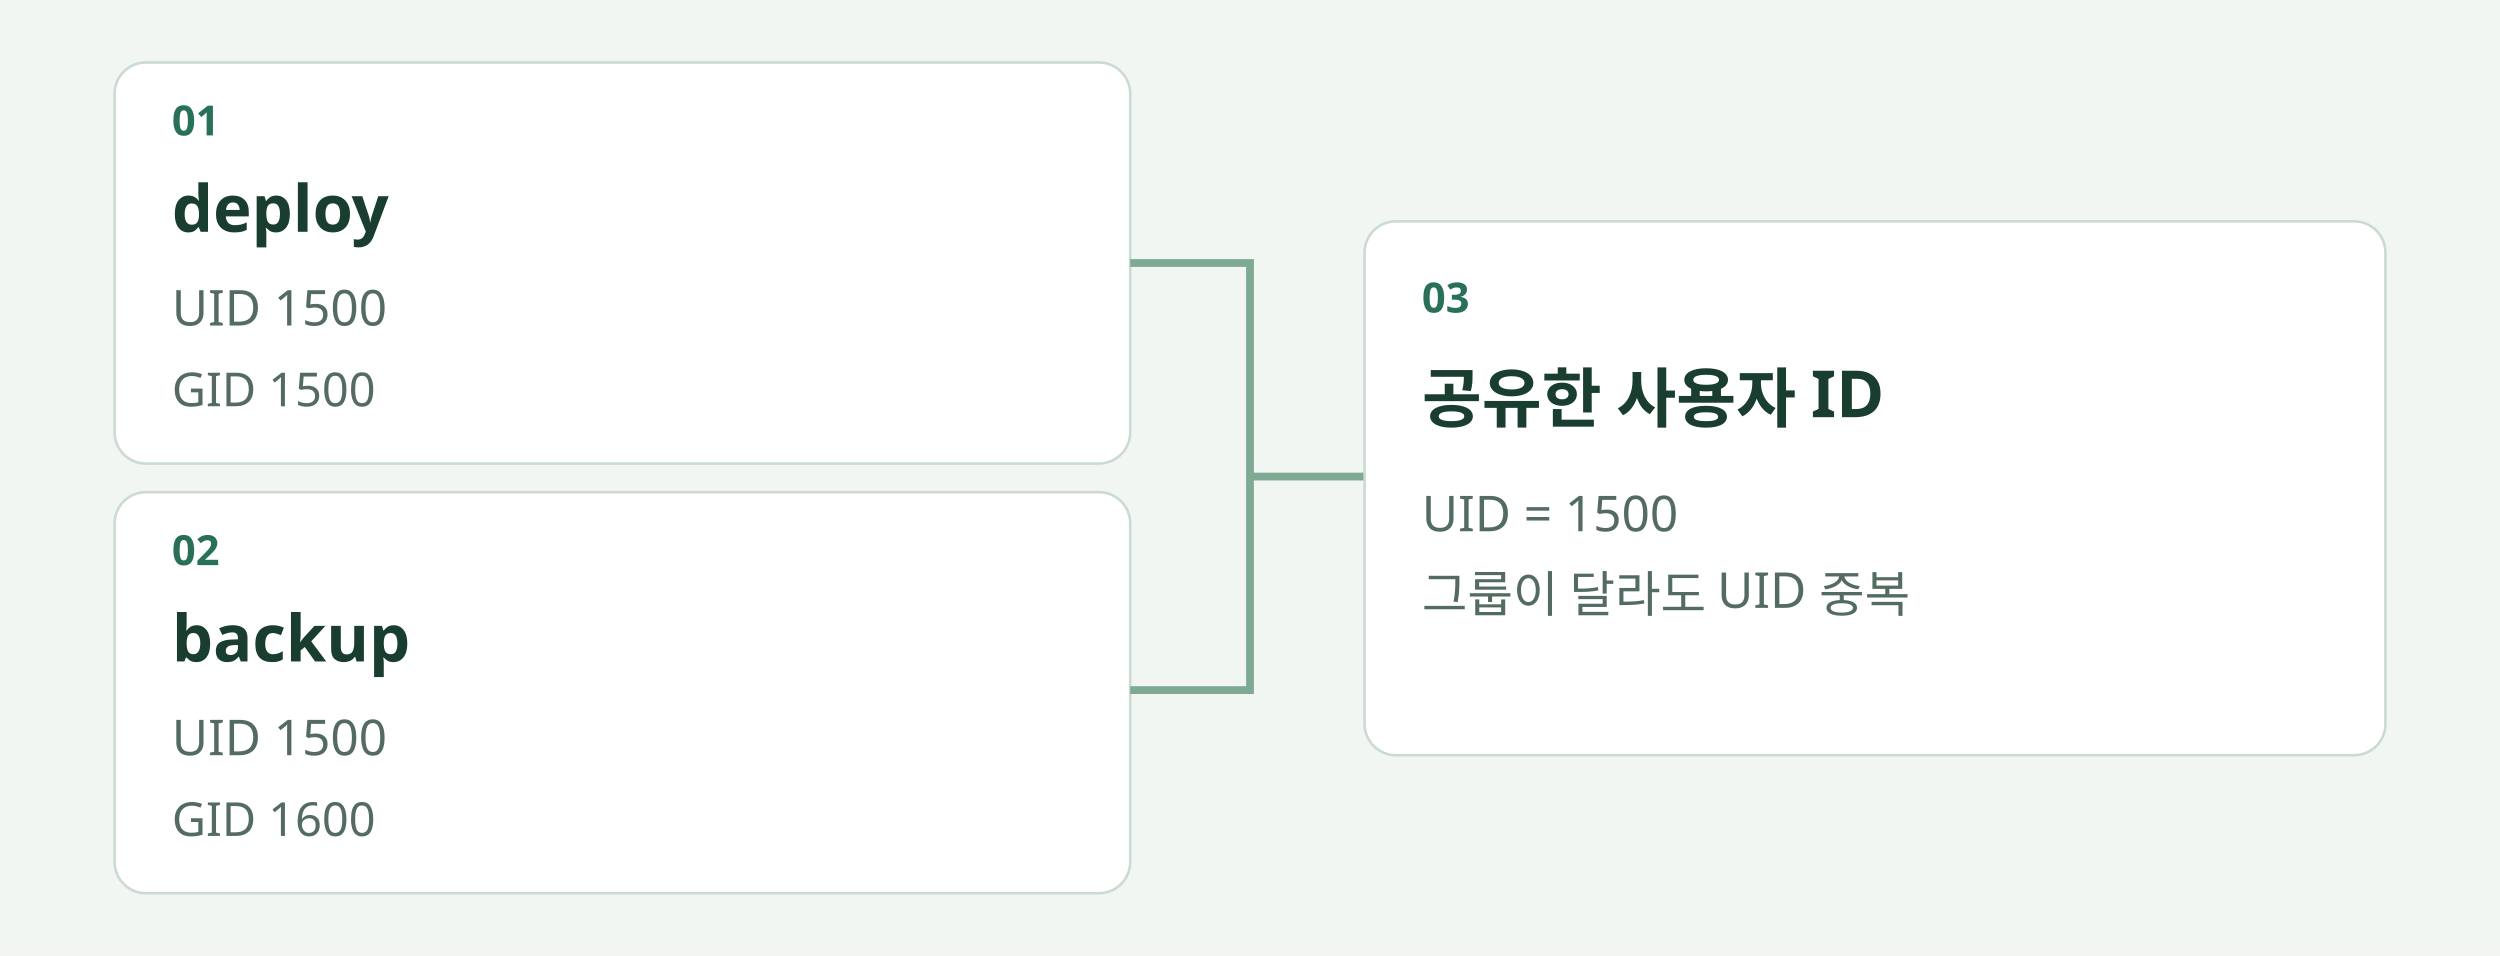
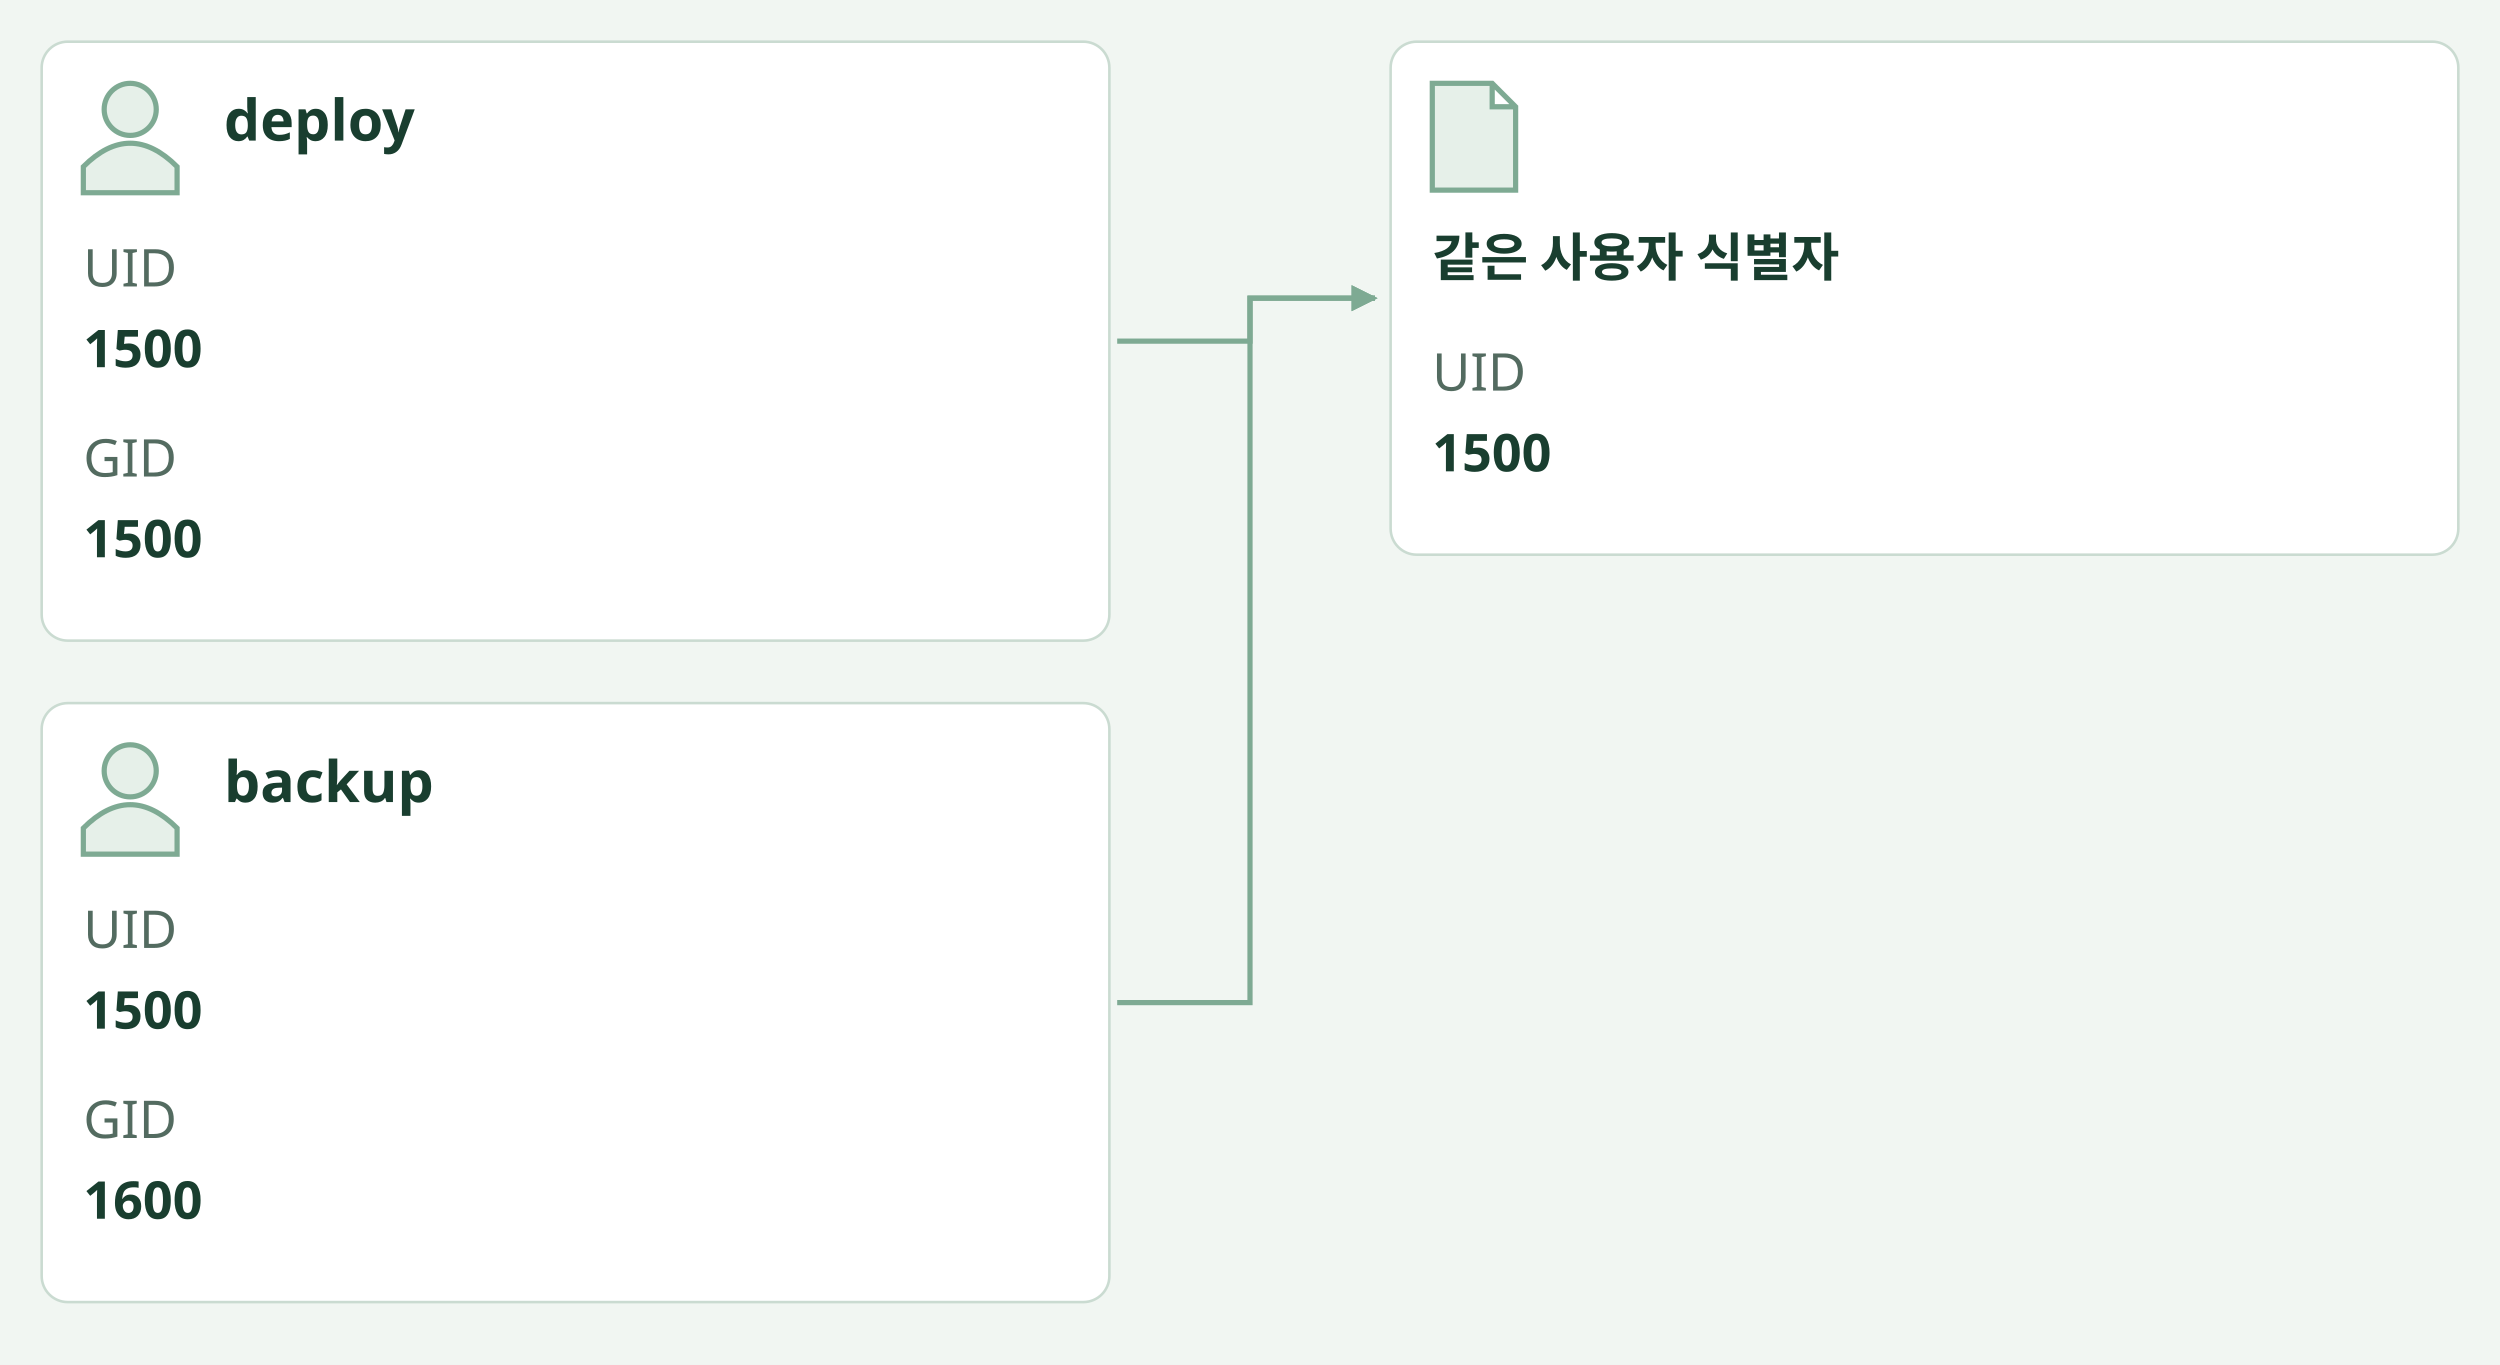
- <svg xmlns="http://www.w3.org/2000/svg" width="960" height="367" viewBox="0 117 960 367" data-diagram-kind="merge" role="img" aria-labelledby="title desc">
+ <svg xmlns="http://www.w3.org/2000/svg" width="960" height="524" viewBox="0 0 960 524" data-diagram-kind="merge" data-explanation="structured" role="img" aria-labelledby="title desc">
  <defs>
-     <marker id="arrow" viewBox="0 0 10 10" refX="9" refY="5" markerWidth="6" markerHeight="6" orient="auto-start-reverse">
+     <marker id="arrow" viewBox="0 0 10 10" refX="9" refY="5" markerWidth="5" markerHeight="5" orient="auto-start-reverse">
      <path d="M0 0L10 5L0 10Z" fill="#7eaa93" />
    </marker>
  </defs>
-   <rect y="117" width="960" height="367" fill="#f1f6f2" />
+   <rect width="960" height="524" fill="#f1f6f2" />
  <g font-family="'Malgun Gothic','Noto Sans KR',sans-serif">
-     <rect x="44" y="141" width="390" height="154" rx="12" fill="#fff" stroke="#cadbd1" />
-     <text x="66" y="169" font-size="16" fill="#287056" font-weight="700" text-anchor="start">01</text>
-     <text x="66" y="206" font-size="25" fill="#193e2f" font-weight="700" text-anchor="start">deploy</text>
-     <text x="66" y="242" font-size="19" fill="#536b60" font-weight="400" text-anchor="start">UID 1500</text>
-     <text x="66" y="273" font-size="18" fill="#536b60" font-weight="400" text-anchor="start">GID 1500</text>
-     <rect x="44" y="306" width="390" height="154" rx="12" fill="#fff" stroke="#cadbd1" />
-     <text x="66" y="334" font-size="16" fill="#287056" font-weight="700" text-anchor="start">02</text>
-     <text x="66" y="371" font-size="25" fill="#193e2f" font-weight="700" text-anchor="start">backup</text>
-     <text x="66" y="407" font-size="19" fill="#536b60" font-weight="400" text-anchor="start">UID 1500</text>
-     <text x="66" y="438" font-size="18" fill="#536b60" font-weight="400" text-anchor="start">GID 1600</text>
-     <path d="M434 218H480V300H524 M434 382H480V300" fill="none" stroke="#7eaa93" stroke-width="3" />
-     <rect x="524" y="202" width="392" height="205" rx="12" fill="#fff" stroke="#cadbd1" />
-     <text x="546" y="237" font-size="16" fill="#287056" font-weight="700" text-anchor="start">03</text>
-     <text x="546" y="279" font-size="25" fill="#193e2f" font-weight="700" text-anchor="start">공유한 사용자 ID</text>
-     <text x="546" y="321" font-size="19" fill="#536b60" font-weight="400" text-anchor="start">UID = 1500</text>
-     <text x="546" y="352" font-size="19" fill="#536b60" font-weight="400" text-anchor="start">그룹이 달라도 UID 중복</text>
+     <g data-panel="actor">
+       <rect x="16" y="16" width="410" height="230" rx="10" fill="#fff" stroke="#cadbd1" />
+       <circle cx="50" cy="42" r="10" fill="#e6f0e9" stroke="#7eaa93" stroke-width="2" />
+       <path d="M32 74v-10q18-18 36 0v10Z" fill="#e6f0e9" stroke="#7eaa93" stroke-width="2" />
+       <text x="86" y="54" font-size="22" fill="#193e2f" font-weight="700" text-anchor="start" data-role="key">
+         <tspan x="86" dy="0">deploy</tspan>
+       </text>
+       <text x="32" y="110" font-size="20" fill="#536b60" font-weight="400" text-anchor="start">
+         <tspan x="32" dy="0">UID</tspan>
+       </text>
+       <text x="32" y="141" font-size="20" fill="#193e2f" font-weight="700" text-anchor="start" data-role="key">
+         <tspan x="32" dy="0">1500</tspan>
+       </text>
+       <text x="32" y="183" font-size="20" fill="#536b60" font-weight="400" text-anchor="start">
+         <tspan x="32" dy="0">GID</tspan>
+       </text>
+       <text x="32" y="214" font-size="20" fill="#193e2f" font-weight="700" text-anchor="start" data-role="key">
+         <tspan x="32" dy="0">1500</tspan>
+       </text>
+     </g>
+     <g data-panel="actor">
+       <rect x="16" y="270" width="410" height="230" rx="10" fill="#fff" stroke="#cadbd1" />
+       <circle cx="50" cy="296" r="10" fill="#e6f0e9" stroke="#7eaa93" stroke-width="2" />
+       <path d="M32 328v-10q18-18 36 0v10Z" fill="#e6f0e9" stroke="#7eaa93" stroke-width="2" />
+       <text x="86" y="308" font-size="22" fill="#193e2f" font-weight="700" text-anchor="start" data-role="key">
+         <tspan x="86" dy="0">backup</tspan>
+       </text>
+       <text x="32" y="364" font-size="20" fill="#536b60" font-weight="400" text-anchor="start">
+         <tspan x="32" dy="0">UID</tspan>
+       </text>
+       <text x="32" y="395" font-size="20" fill="#193e2f" font-weight="700" text-anchor="start" data-role="key">
+         <tspan x="32" dy="0">1500</tspan>
+       </text>
+       <text x="32" y="437" font-size="20" fill="#536b60" font-weight="400" text-anchor="start">
+         <tspan x="32" dy="0">GID</tspan>
+       </text>
+       <text x="32" y="468" font-size="20" fill="#193e2f" font-weight="700" text-anchor="start" data-role="key">
+         <tspan x="32" dy="0">1600</tspan>
+       </text>
+     </g>
+     <g data-panel="file">
+       <rect x="534" y="16" width="410" height="197" rx="10" fill="#fff" stroke="#cadbd1" />
+       <path d="M550 32h23l9 9v32H550Z M573 32v9h9" fill="#e6f0e9" stroke="#7eaa93" stroke-width="2" />
+       <text x="550" y="106" font-size="20" fill="#193e2f" font-weight="700" text-anchor="start" data-role="key">
+         <tspan x="550" dy="0">같은 사용자 식별자</tspan>
+       </text>
+       <text x="550" y="150" font-size="20" fill="#536b60" font-weight="400" text-anchor="start">
+         <tspan x="550" dy="0">UID</tspan>
+       </text>
+       <text x="550" y="181" font-size="20" fill="#193e2f" font-weight="700" text-anchor="start" data-role="key">
+         <tspan x="550" dy="0">1500</tspan>
+       </text>
+     </g>
+     <path d="M429 131H480V114.5H528" fill="none" stroke="#7eaa93" stroke-width="2" marker-end="url(#arrow)" />
+     <path d="M429 385H480V114.5H528" fill="none" stroke="#7eaa93" stroke-width="2" marker-end="url(#arrow)" />
  </g>
</svg>
